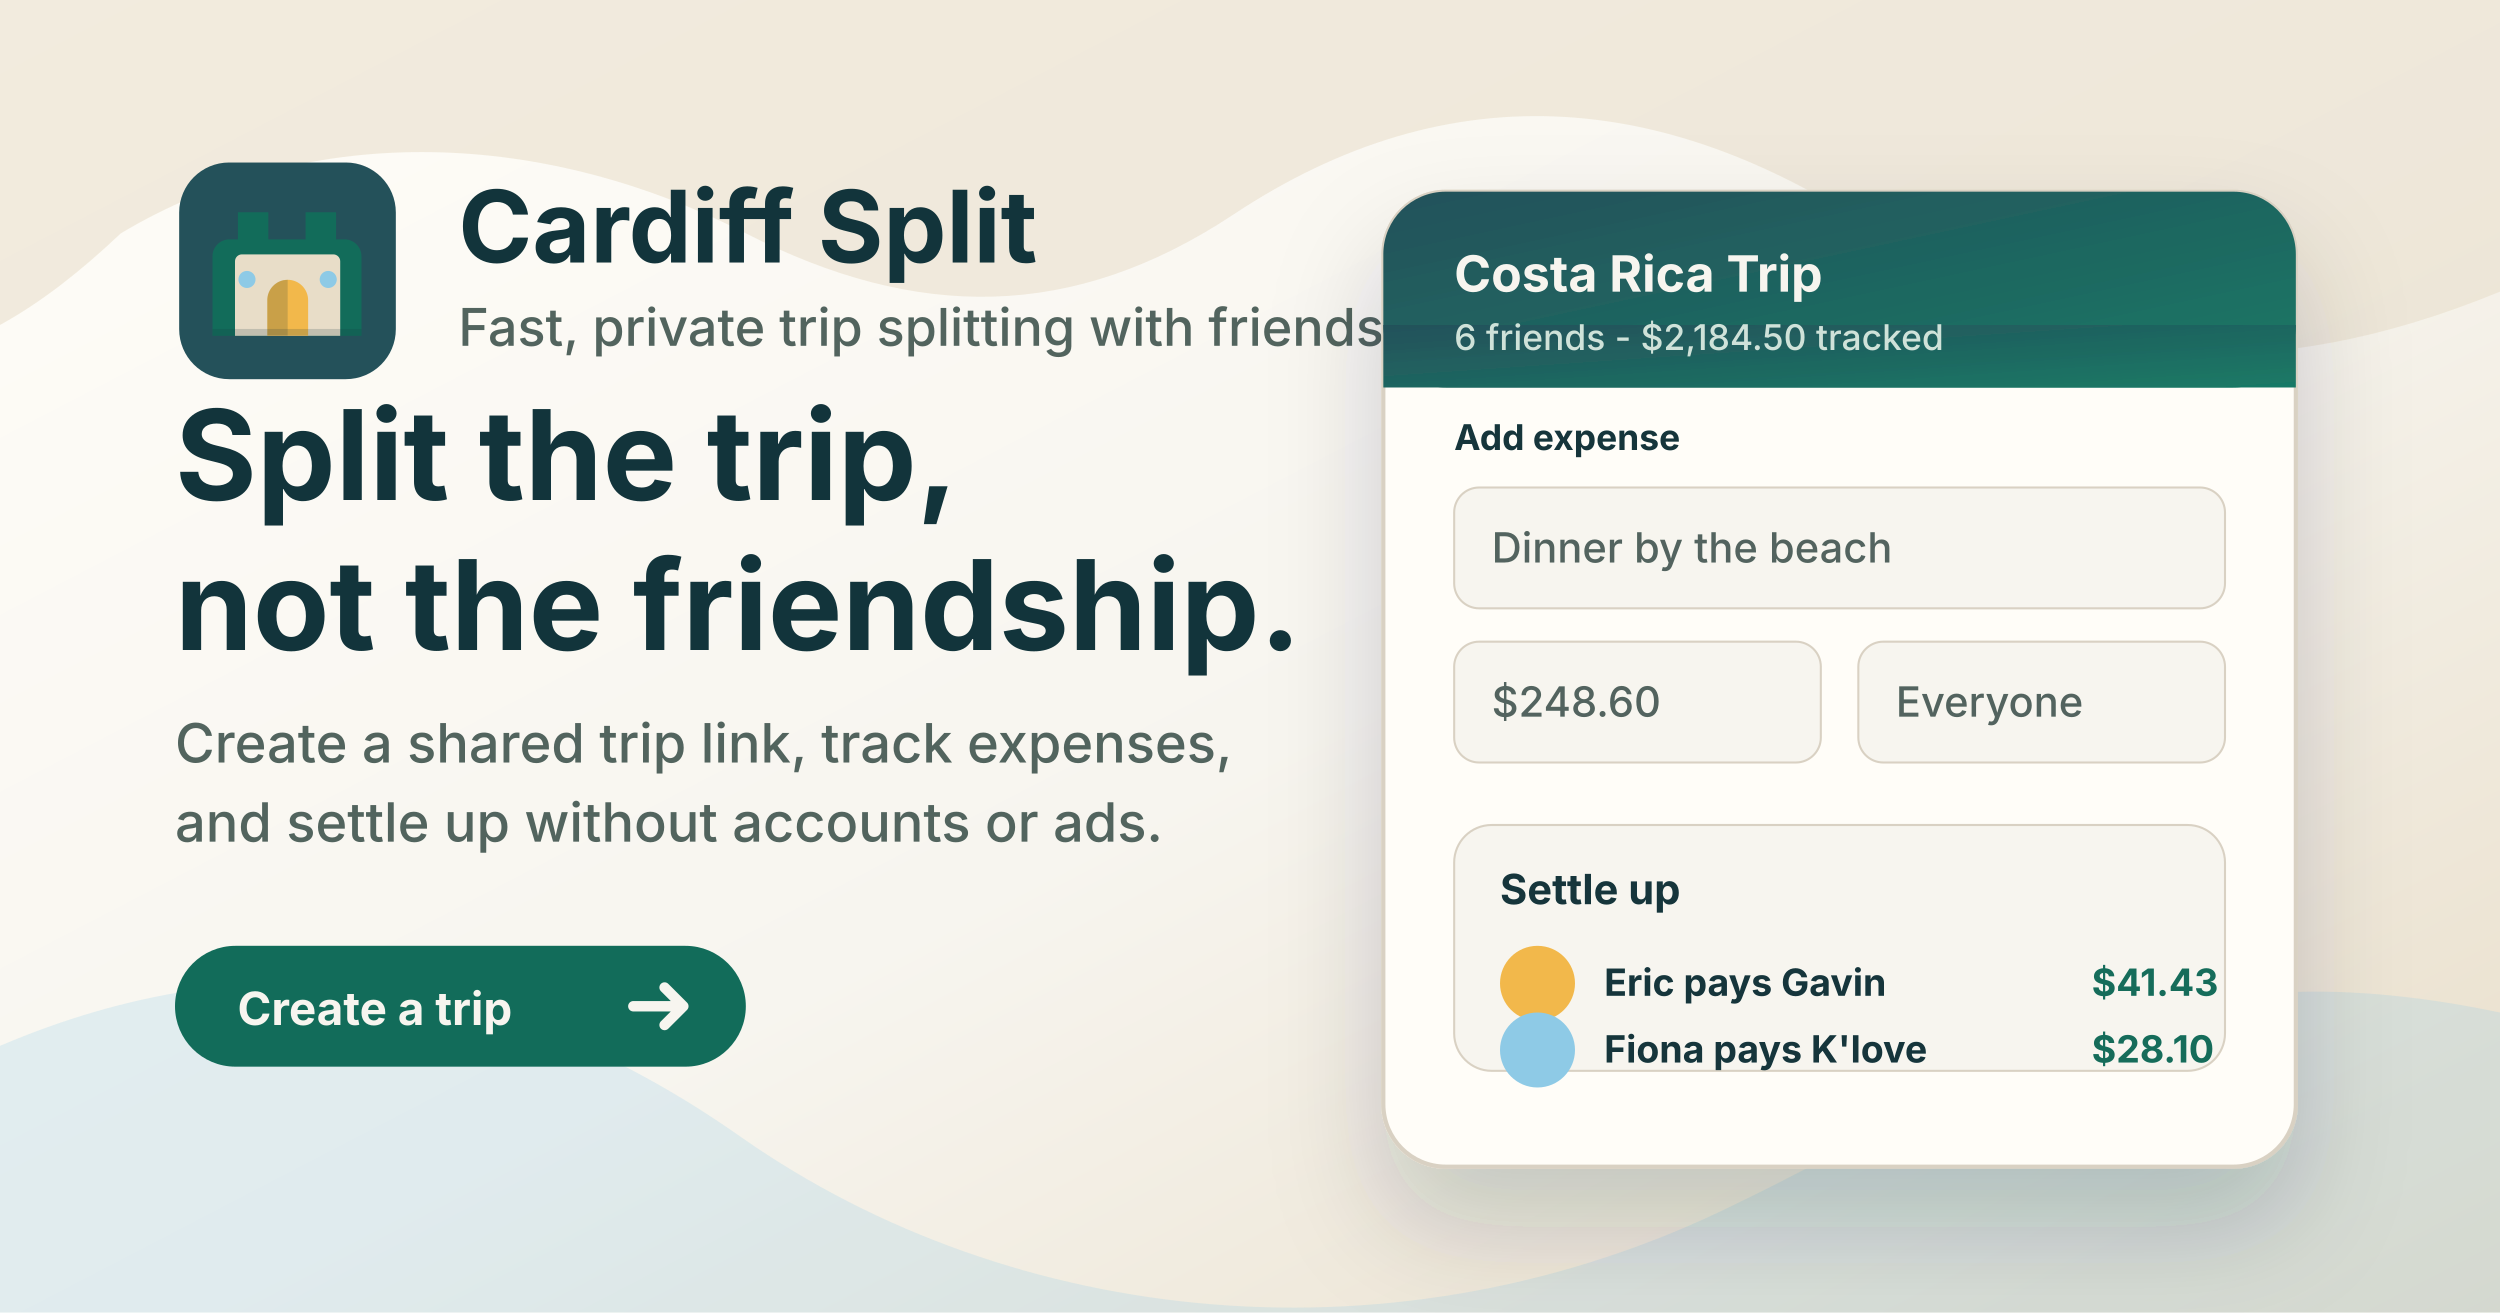
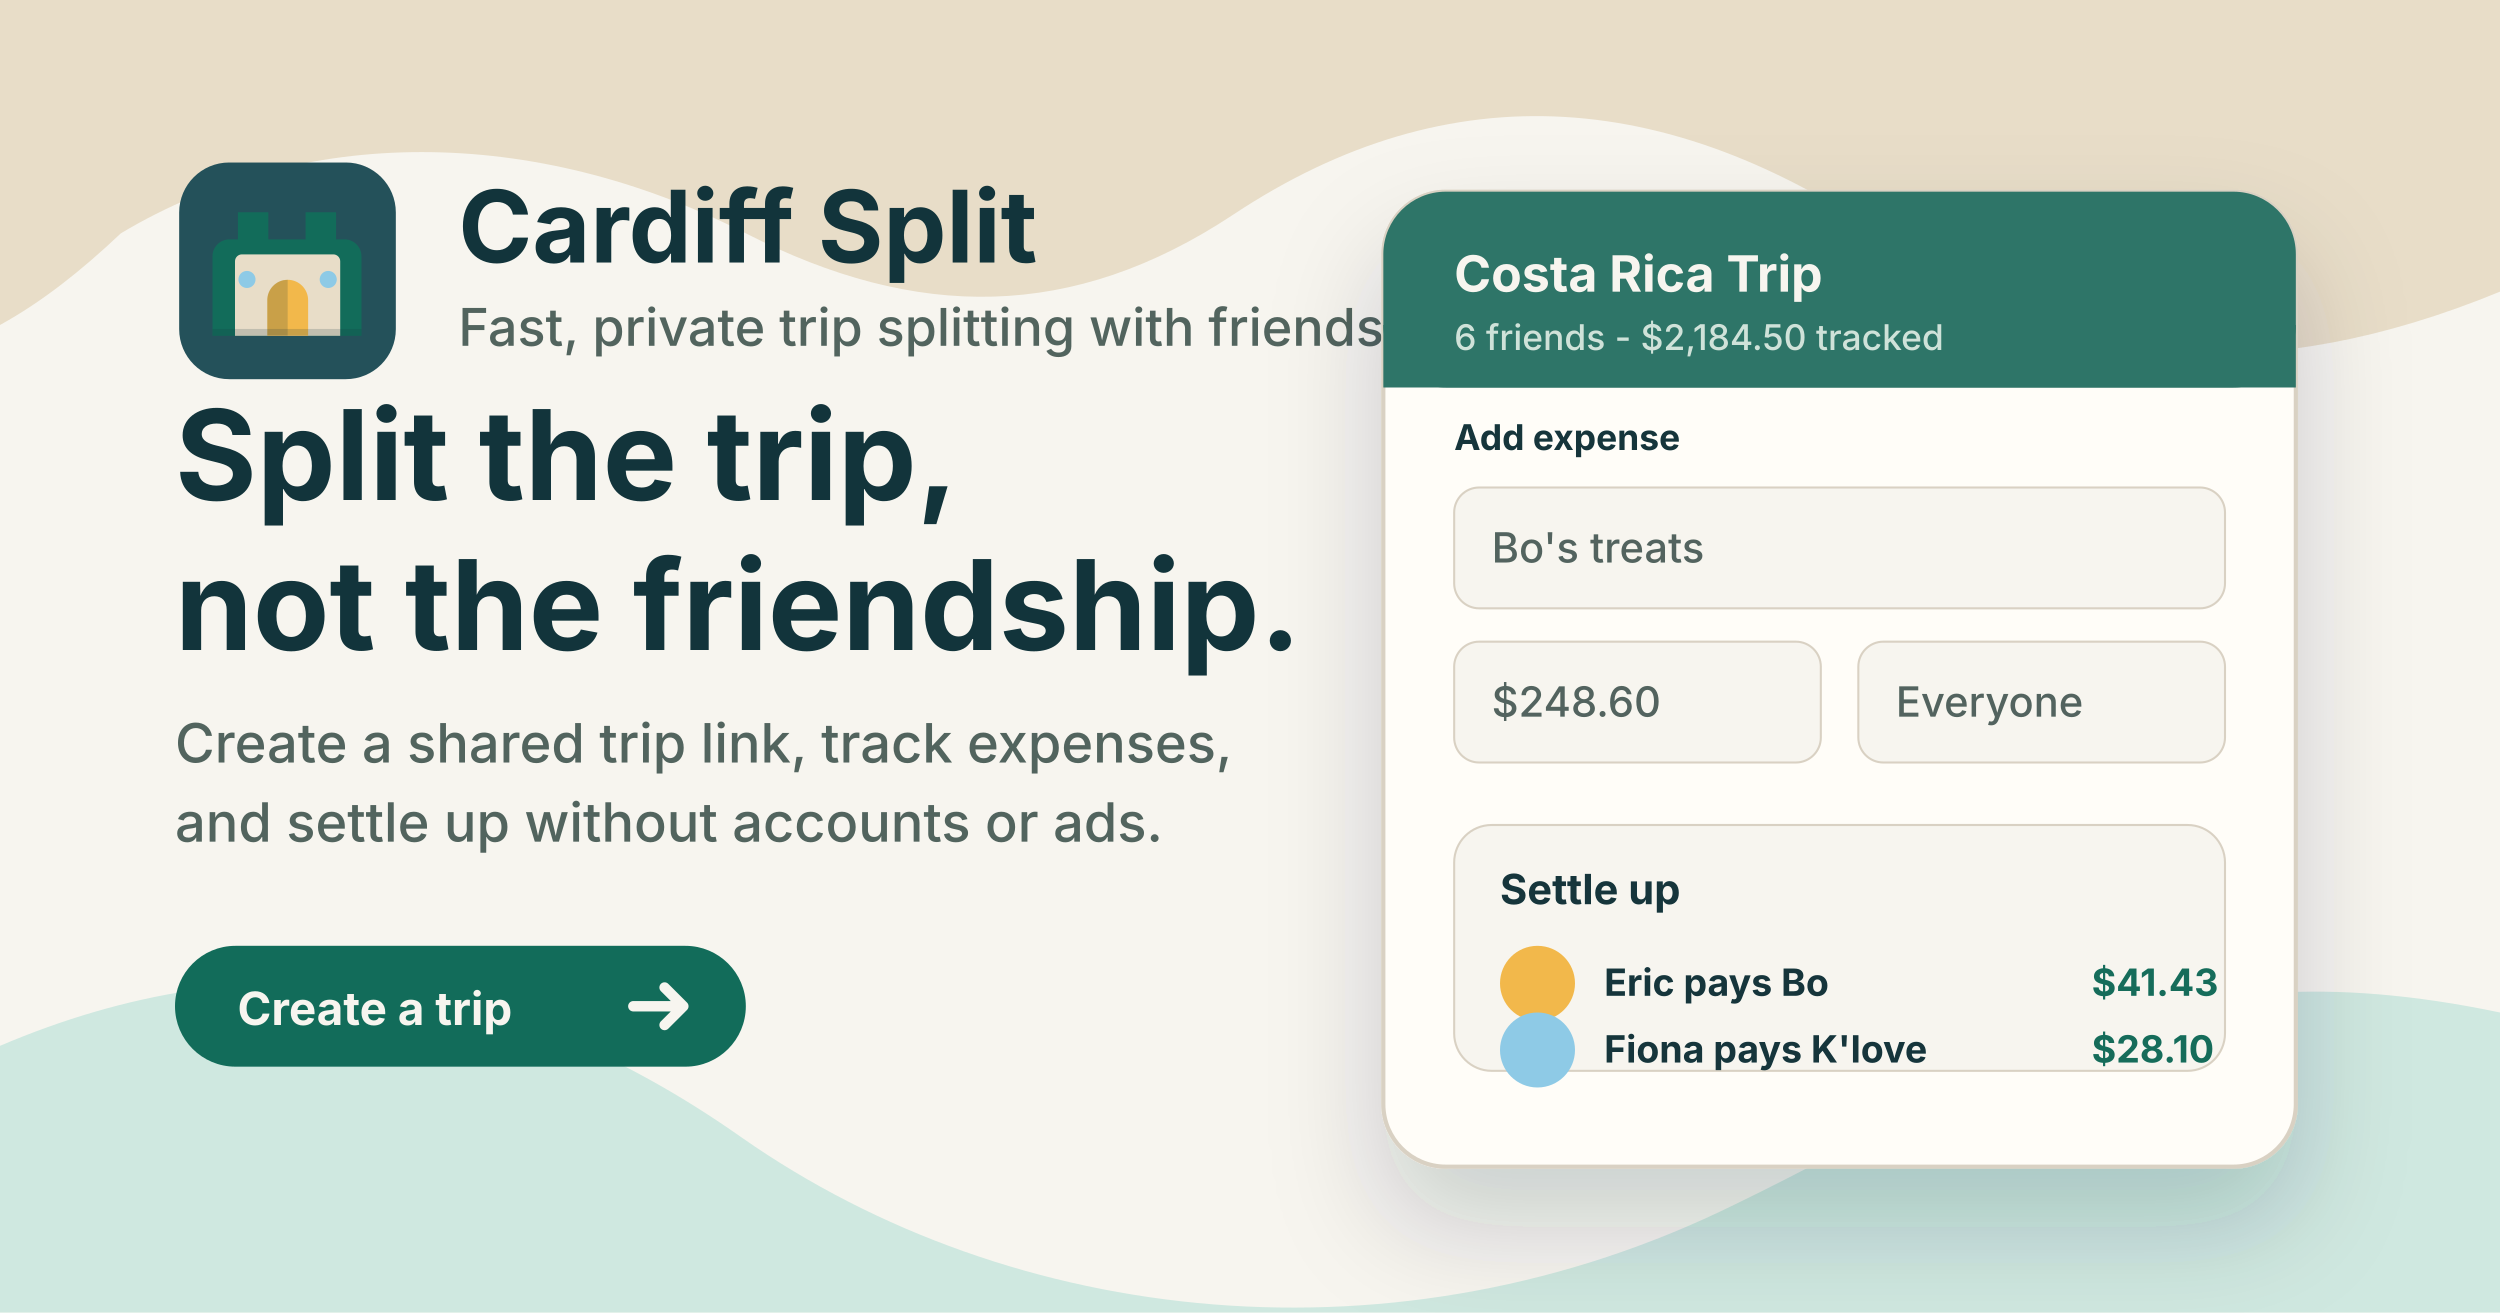
<svg xmlns="http://www.w3.org/2000/svg" width="1200" height="630" viewBox="0 0 1200 630" role="img" aria-labelledby="title desc">
  <defs>
-     <linearGradient id="background" x1="0" x2="1" y1="0" y2="1">
-       <stop offset="0" stop-color="#FFFDF8" />
-       <stop offset="0.54" stop-color="#F7F5EF" />
-       <stop offset="1" stop-color="#E8DDC8" />
-     </linearGradient>
-     <linearGradient id="panel" x1="0" x2="1" y1="0" y2="1">
-       <stop offset="0" stop-color="#24515A" />
-       <stop offset="1" stop-color="#197A66" />
-     </linearGradient>
    <filter id="shadow" x="-20%" y="-20%" width="140%" height="150%">
      <feDropShadow dx="0" dy="28" stdDeviation="26" flood-color="#12343B" flood-opacity="0.18" />
    </filter>
  </defs>
-   <rect width="1200" height="630" fill="url(#background)" />
-   <path d="M0 502C122 450 241 465 356 546C486 637 671 658 833 578C965 514 1033 451 1200 486V630H0Z" fill="#8ECAE6" opacity="0.22" />
-   <path d="M58 112C145 60 256 60 358 112C440 154 515 154 592 103C696 34 804 41 915 121C994 178 1088 186 1200 140V0H0V156C20 145 39 130 58 112Z" fill="#E8DDC8" opacity="0.55" />
+   <rect width="1200" height="630" fill="#F7F5EF" />
+   <path d="M0 502C122 450 241 465 356 546C486 637 671 658 833 578C965 514 1033 451 1200 486V630H0Z" fill="#CFE8E0" />
+   <path d="M58 112C145 60 256 60 358 112C440 154 515 154 592 103C696 34 804 41 915 121C994 178 1088 186 1200 140V0H0V156C20 145 39 130 58 112Z" fill="#E8DDC8" />
  <g transform="translate(86 78)">
    <rect width="104" height="104" rx="24" fill="#24515A" />
    <path fill="#126C5A" d="M16 45c0-4.5 3.7-8.1 8.1-8.1h4.1v-13h14.6v13h17.9v-13h14.6v13h4.1c4.5 0 8.1 3.7 8.1 8.1v38.2H16V45Z" />
    <path fill="#E8DDC8" d="M26.8 47.4c0-1.8 1.5-3.3 3.3-3.3h43.9c1.8 0 3.3 1.5 3.3 3.3v35.8H26.8V47.4Z" />
    <path fill="#F2B84B" d="M42.3 83.2V66.1c0-5.4 4.4-9.8 9.8-9.8s9.8 4.4 9.8 9.8v17.1H42.3Z" />
    <path fill="#12343B" d="M50.4 56.4c-4.6.8-8.1 4.8-8.1 9.6v17.1h9.8V56.3c-.6 0-1.1.1-1.6.2Z" opacity=".18" />
    <path fill="#8ECAE6" d="M36.6 55.5a4.1 4.1 0 1 1-8.1 0 4.1 4.1 0 0 1 8.1 0Zm39 0a4.1 4.1 0 1 1-8.1 0 4.1 4.1 0 0 1 8.1 0Z" />
    <path fill="#12343B" d="M16 79.9h71.5v3.3H16z" opacity=".18" />
  </g>
  <text x="220" y="126" fill="#12343B" font-family="Inter, Arial, sans-serif" font-size="48" font-weight="700">Cardiff Split</text>
  <text x="220" y="166" fill="#52645E" font-family="Inter, Arial, sans-serif" font-size="25" font-weight="500">Fast, private trip splitting with friends.</text>
  <g transform="translate(84 240)">
    <text fill="#12343B" font-family="Inter, Arial, sans-serif" font-size="60" font-weight="750">
      <tspan x="0" y="0">Split the trip,</tspan>
      <tspan x="0" y="72">not the friendship.</tspan>
    </text>
    <text fill="#52645E" font-family="Inter, Arial, sans-serif" font-size="26" font-weight="500">
      <tspan x="0" y="126">Create a shared trip link, track expenses,</tspan>
      <tspan x="0" y="164">and settle up without accounts or ads.</tspan>
    </text>
    <g transform="translate(0 214)">
      <rect width="274" height="58" rx="29" fill="#126C5A" />
      <text x="30" y="38" fill="#F7F5EF" font-family="Inter, Arial, sans-serif" font-size="22" font-weight="700">Create a trip</text>
      <path d="M220 29h24m0 0-9-9m9 9-9 9" fill="none" stroke="#F7F5EF" stroke-linecap="round" stroke-linejoin="round" stroke-width="5" />
    </g>
  </g>
  <g transform="translate(664 92)" filter="url(#shadow)">
    <rect width="438" height="468" rx="30" fill="#FFFDF8" stroke="#D9D1C3" stroke-width="2" />
-     <rect x="0" y="0" width="438" height="94" rx="30" fill="url(#panel)" />
-     <path d="M0 64h438v30H0z" fill="url(#panel)" />
+     <rect x="0" y="0" width="438" height="94" rx="30" fill="#2F7467" />
+     <path d="M0 64h438v30H0z" fill="#2F7467" />
    <text x="34" y="48" fill="#F7F5EF" font-family="Inter, Arial, sans-serif" font-size="24" font-weight="700">Costa Rica Trip</text>
    <text x="34" y="76" fill="#CFE2D9" font-family="Inter, Arial, sans-serif" font-size="17" font-weight="500">6 friends - $2,184.50 tracked</text>
    <g transform="translate(34 124)">
      <text fill="#12343B" font-family="Inter, Arial, sans-serif" font-size="17" font-weight="700" x="0" y="0">Add expense</text>
      <rect x="0" y="18" width="370" height="58" rx="12" fill="#F7F5EF" stroke="#D9D1C3" />
-       <text x="18" y="54" fill="#52645E" font-family="Inter, Arial, sans-serif" font-size="20" font-weight="500">Dinner by the beach</text>
+       <text x="18" y="54" fill="#52645E" font-family="Inter, Arial, sans-serif" font-size="20" font-weight="500">Bo's treats</text>
      <rect x="0" y="92" width="176" height="58" rx="12" fill="#F7F5EF" stroke="#D9D1C3" />
      <text x="18" y="128" fill="#52645E" font-family="Inter, Arial, sans-serif" font-size="20" font-weight="500">$248.60</text>
      <rect x="194" y="92" width="176" height="58" rx="12" fill="#F7F5EF" stroke="#D9D1C3" />
      <text x="212" y="128" fill="#52645E" font-family="Inter, Arial, sans-serif" font-size="20" font-weight="500">Everyone</text>
    </g>
    <g transform="translate(34 304)">
      <rect width="370" height="118" rx="18" fill="#F7F5EF" stroke="#D9D1C3" />
      <text x="22" y="38" fill="#12343B" font-family="Inter, Arial, sans-serif" font-size="20" font-weight="700">Settle up</text>
      <g transform="translate(22 58)">
        <circle cx="18" cy="18" r="18" fill="#F2B84B" />
-         <text x="50" y="24" fill="#12343B" font-family="Inter, Arial, sans-serif" font-size="18" font-weight="650">Eric pays Gavin</text>
+         <text x="50" y="24" fill="#12343B" font-family="Inter, Arial, sans-serif" font-size="18" font-weight="650">Eric pays Bo</text>
        <text x="284" y="24" fill="#126C5A" font-family="Inter, Arial, sans-serif" font-size="18" font-weight="750">$41.43</text>
      </g>
      <g transform="translate(22 90)">
        <circle cx="18" cy="18" r="18" fill="#8ECAE6" />
        <text x="50" y="24" fill="#12343B" font-family="Inter, Arial, sans-serif" font-size="18" font-weight="650">Fiona pays K'love</text>
        <text x="284" y="24" fill="#126C5A" font-family="Inter, Arial, sans-serif" font-size="18" font-weight="750">$28.10</text>
      </g>
    </g>
  </g>
</svg>
